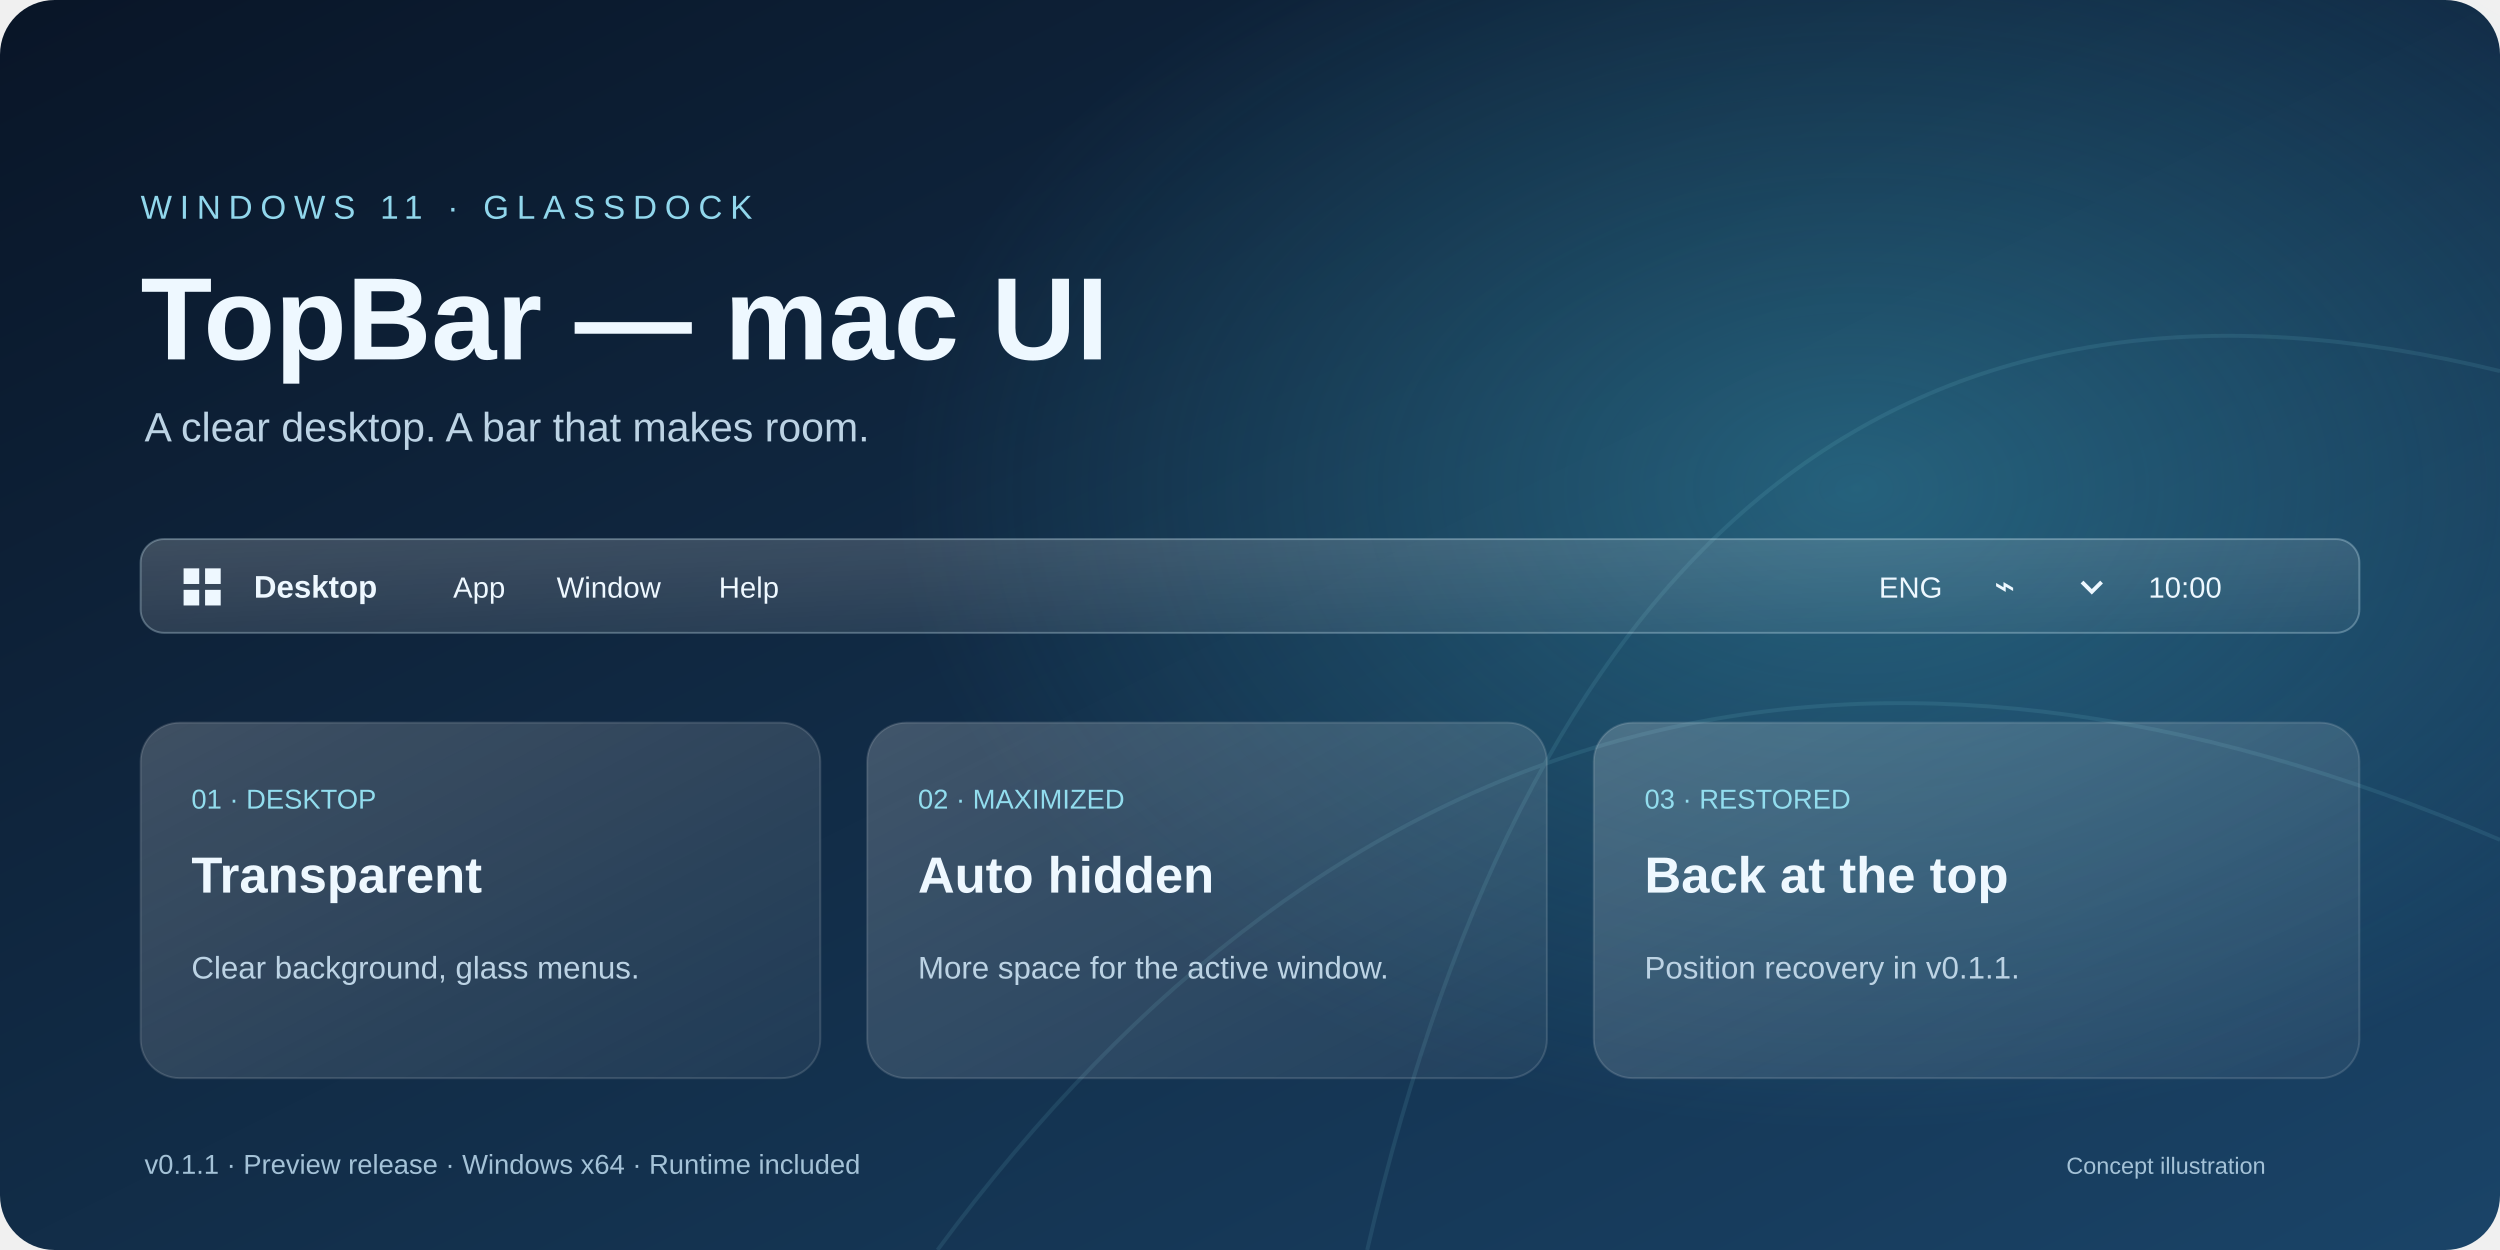
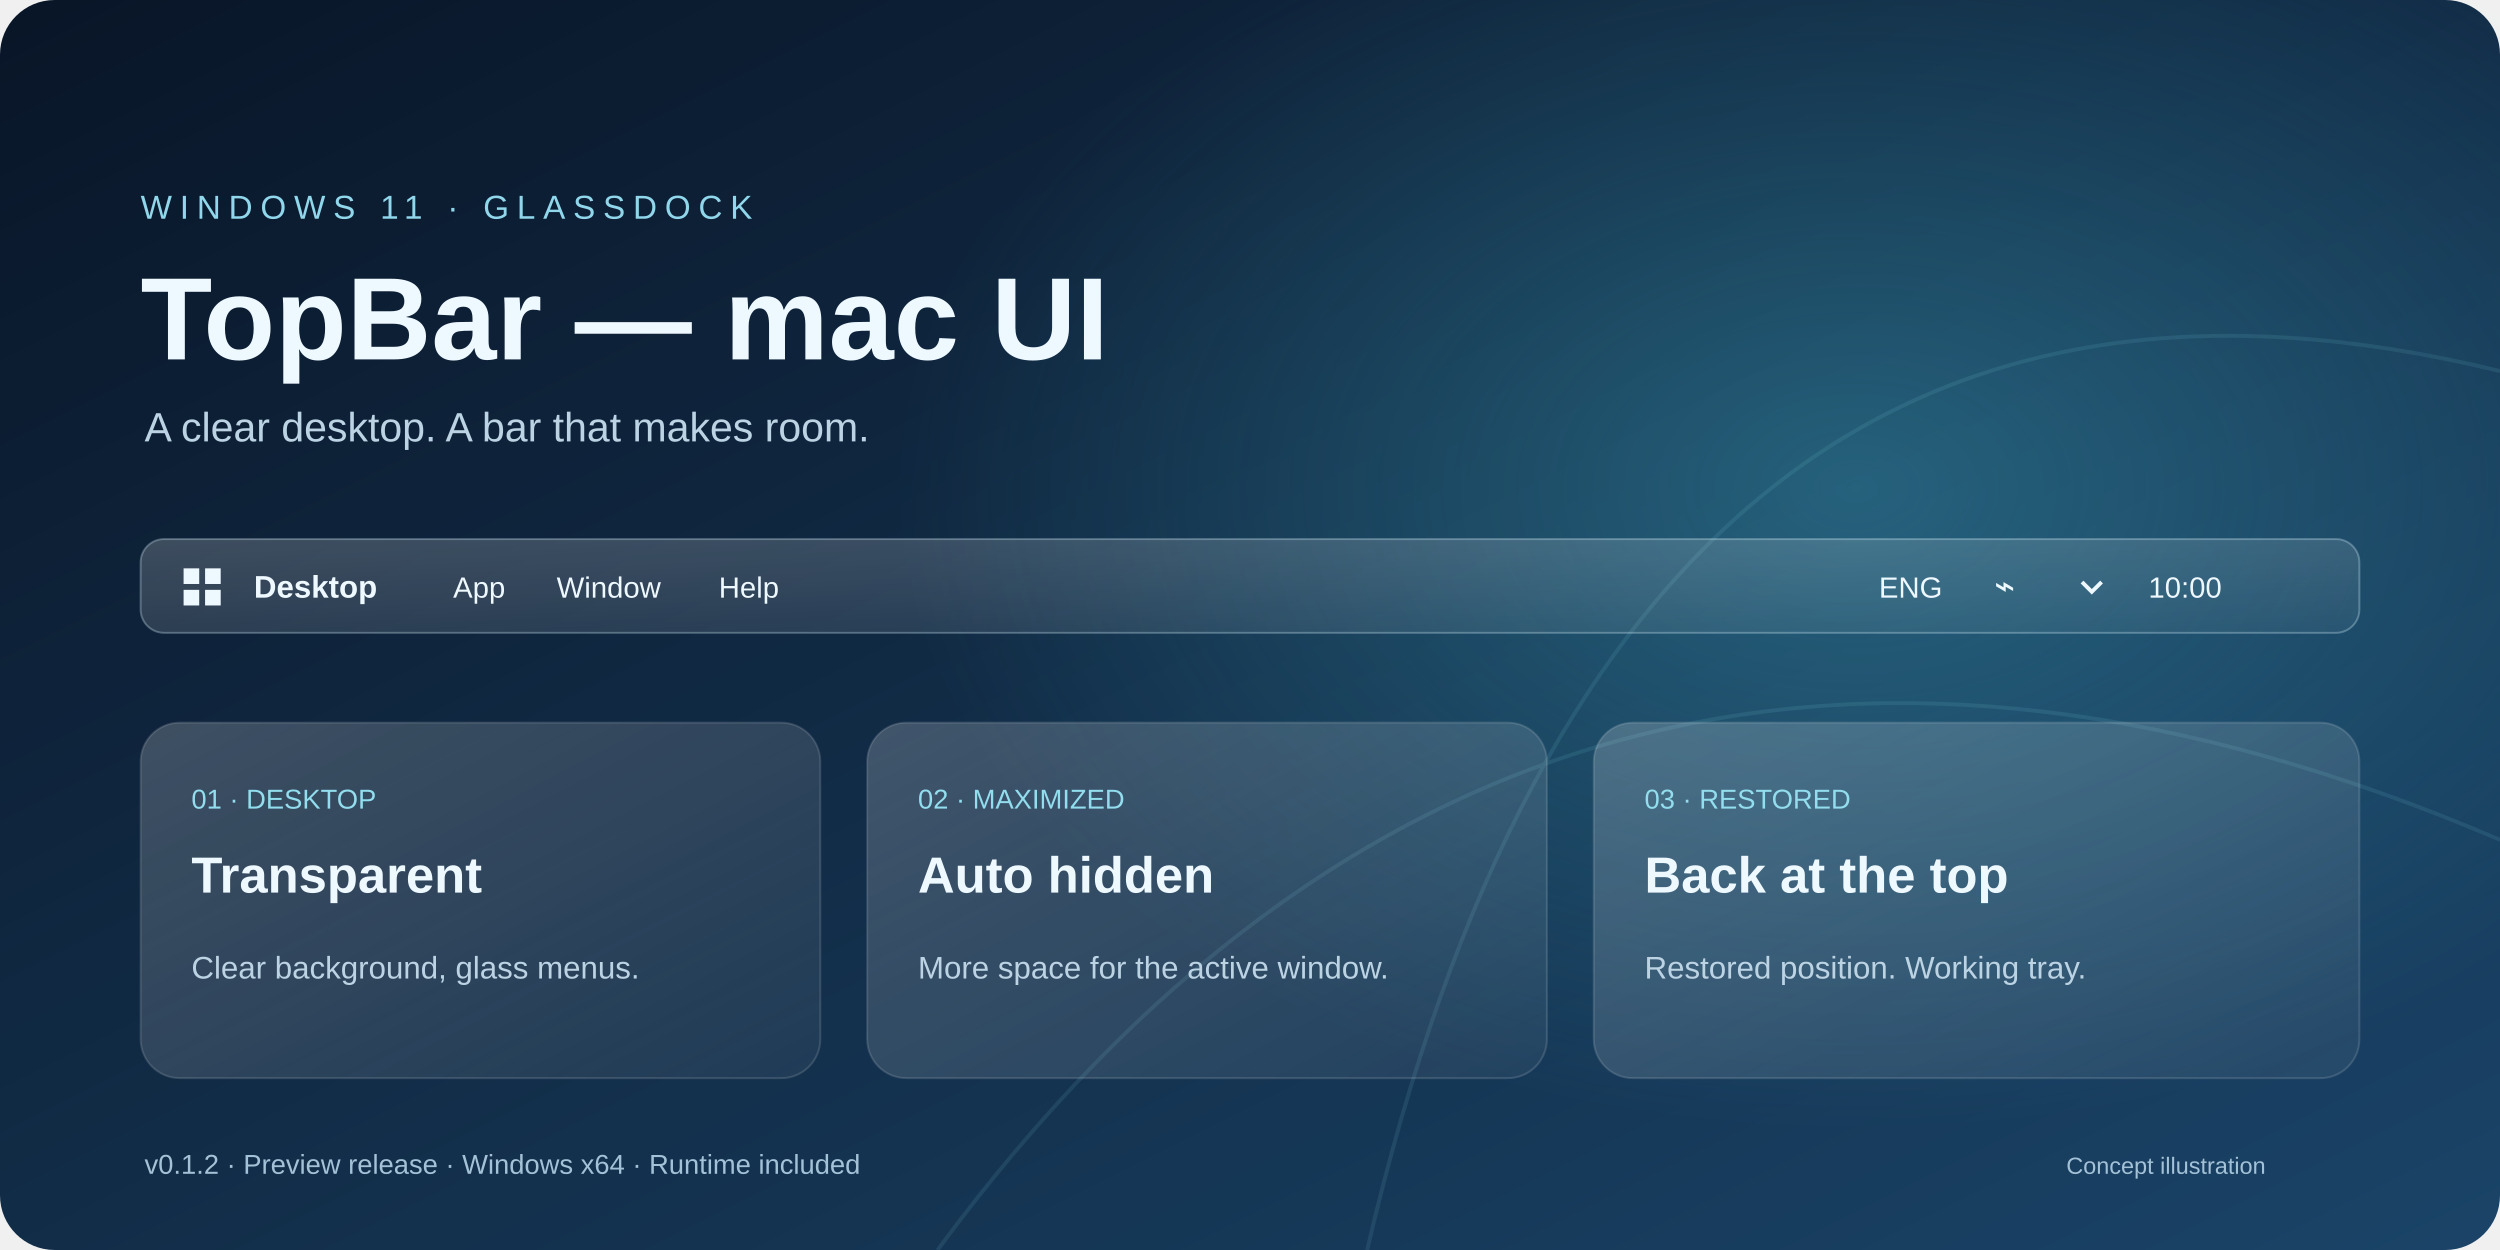
<svg xmlns="http://www.w3.org/2000/svg" width="1280" height="640" viewBox="0 0 1280 640">
  <defs>
    <linearGradient id="bg" x2="1" y2="1">
      <stop stop-color="#091527" />
      <stop offset="1" stop-color="#1a4468" />
    </linearGradient>
    <linearGradient id="glass" x2="1" y2="1">
      <stop stop-color="#ffffff" stop-opacity=".20" />
      <stop offset="1" stop-color="#ffffff" stop-opacity=".05" />
    </linearGradient>
    <radialGradient id="glow">
      <stop stop-color="#52d5ed" stop-opacity=".3" />
      <stop offset="1" stop-color="#52d5ed" stop-opacity="0" />
    </radialGradient>
  </defs>
  <rect width="1280" height="640" rx="28" fill="url(#bg)" />
  <ellipse cx="950" cy="250" rx="490" ry="330" fill="url(#glow)" />
  <path d="M700 640Q830 80 1280 190M480 640Q790 220 1280 430" fill="none" stroke="#8de8f2" stroke-opacity=".10" stroke-width="2" />
  <g font-family="Segoe UI,Arial,sans-serif" fill="#eef8ff">
    <text x="72" y="112" font-size="17" letter-spacing="4" fill="#91d7ec">WINDOWS 11 · GLASSDOCK</text>
    <text x="72" y="184" font-size="60" font-weight="600">TopBar — mac UI</text>
    <text x="74" y="226" font-size="21" fill="#bcd3e4">A clear desktop. A bar that makes room.</text>
    <rect x="72" y="276" width="1136" height="48" rx="12" fill="url(#glass)" stroke="#d8f5ff" stroke-opacity=".3" />
    <g fill="#eef8ff">
      <path d="M94 291h8v8h-8zm11 0h8v8h-8zm-11 11h8v8h-8zm11 0h8v8h-8z" />
    </g>
    <text x="130" y="306" font-size="16" font-weight="600">Desktop</text>
    <text x="232" y="306" font-size="15">App</text>
    <text x="285" y="306" font-size="15">Window</text>
    <text x="368" y="306" font-size="15">Help</text>
    <text x="962" y="306" font-size="15">ENG</text>
    <text x="1021" y="306" font-size="18">⌁</text>
    <path d="m1066 298 5 5 5-5" fill="none" stroke="#eef8ff" stroke-width="2" />
    <text x="1100" y="306" font-size="15">10:00</text>
    <rect x="72" y="370" width="348" height="182" rx="20" fill="url(#glass)" stroke="#ffffff" stroke-opacity=".14" />
    <rect x="444" y="370" width="348" height="182" rx="20" fill="url(#glass)" stroke="#ffffff" stroke-opacity=".14" />
    <rect x="816" y="370" width="392" height="182" rx="20" fill="url(#glass)" stroke="#ffffff" stroke-opacity=".14" />
    <text x="98" y="414" font-size="14" fill="#92ddee">01 · DESKTOP</text>
    <text x="98" y="457" font-size="26" font-weight="600">Transparent</text>
    <text x="98" y="501" font-size="16" fill="#bcd3e4">Clear background, glass menus.</text>
    <text x="470" y="414" font-size="14" fill="#92ddee">02 · MAXIMIZED</text>
    <text x="470" y="457" font-size="26" font-weight="600">Auto hidden</text>
    <text x="470" y="501" font-size="16" fill="#bcd3e4">More space for the active window.</text>
    <text x="842" y="414" font-size="14" fill="#92ddee">03 · RESTORED</text>
    <text x="842" y="457" font-size="26" font-weight="600">Back at the top</text>
-     <text x="842" y="501" font-size="16" fill="#bcd3e4">Position recovery in v0.1.1.</text>
-     <text x="74" y="601" font-size="14" fill="#a4c2d7">v0.1.1 · Preview release · Windows x64 · Runtime included</text>
+     <text x="842" y="501" font-size="16" fill="#bcd3e4">Restored position. Working tray.</text>
+     <text x="74" y="601" font-size="14" fill="#a4c2d7">v0.1.2 · Preview release · Windows x64 · Runtime included</text>
    <text x="1160" y="601" text-anchor="end" font-size="12" fill="#a4c2d7">Concept illustration</text>
  </g>
</svg>
